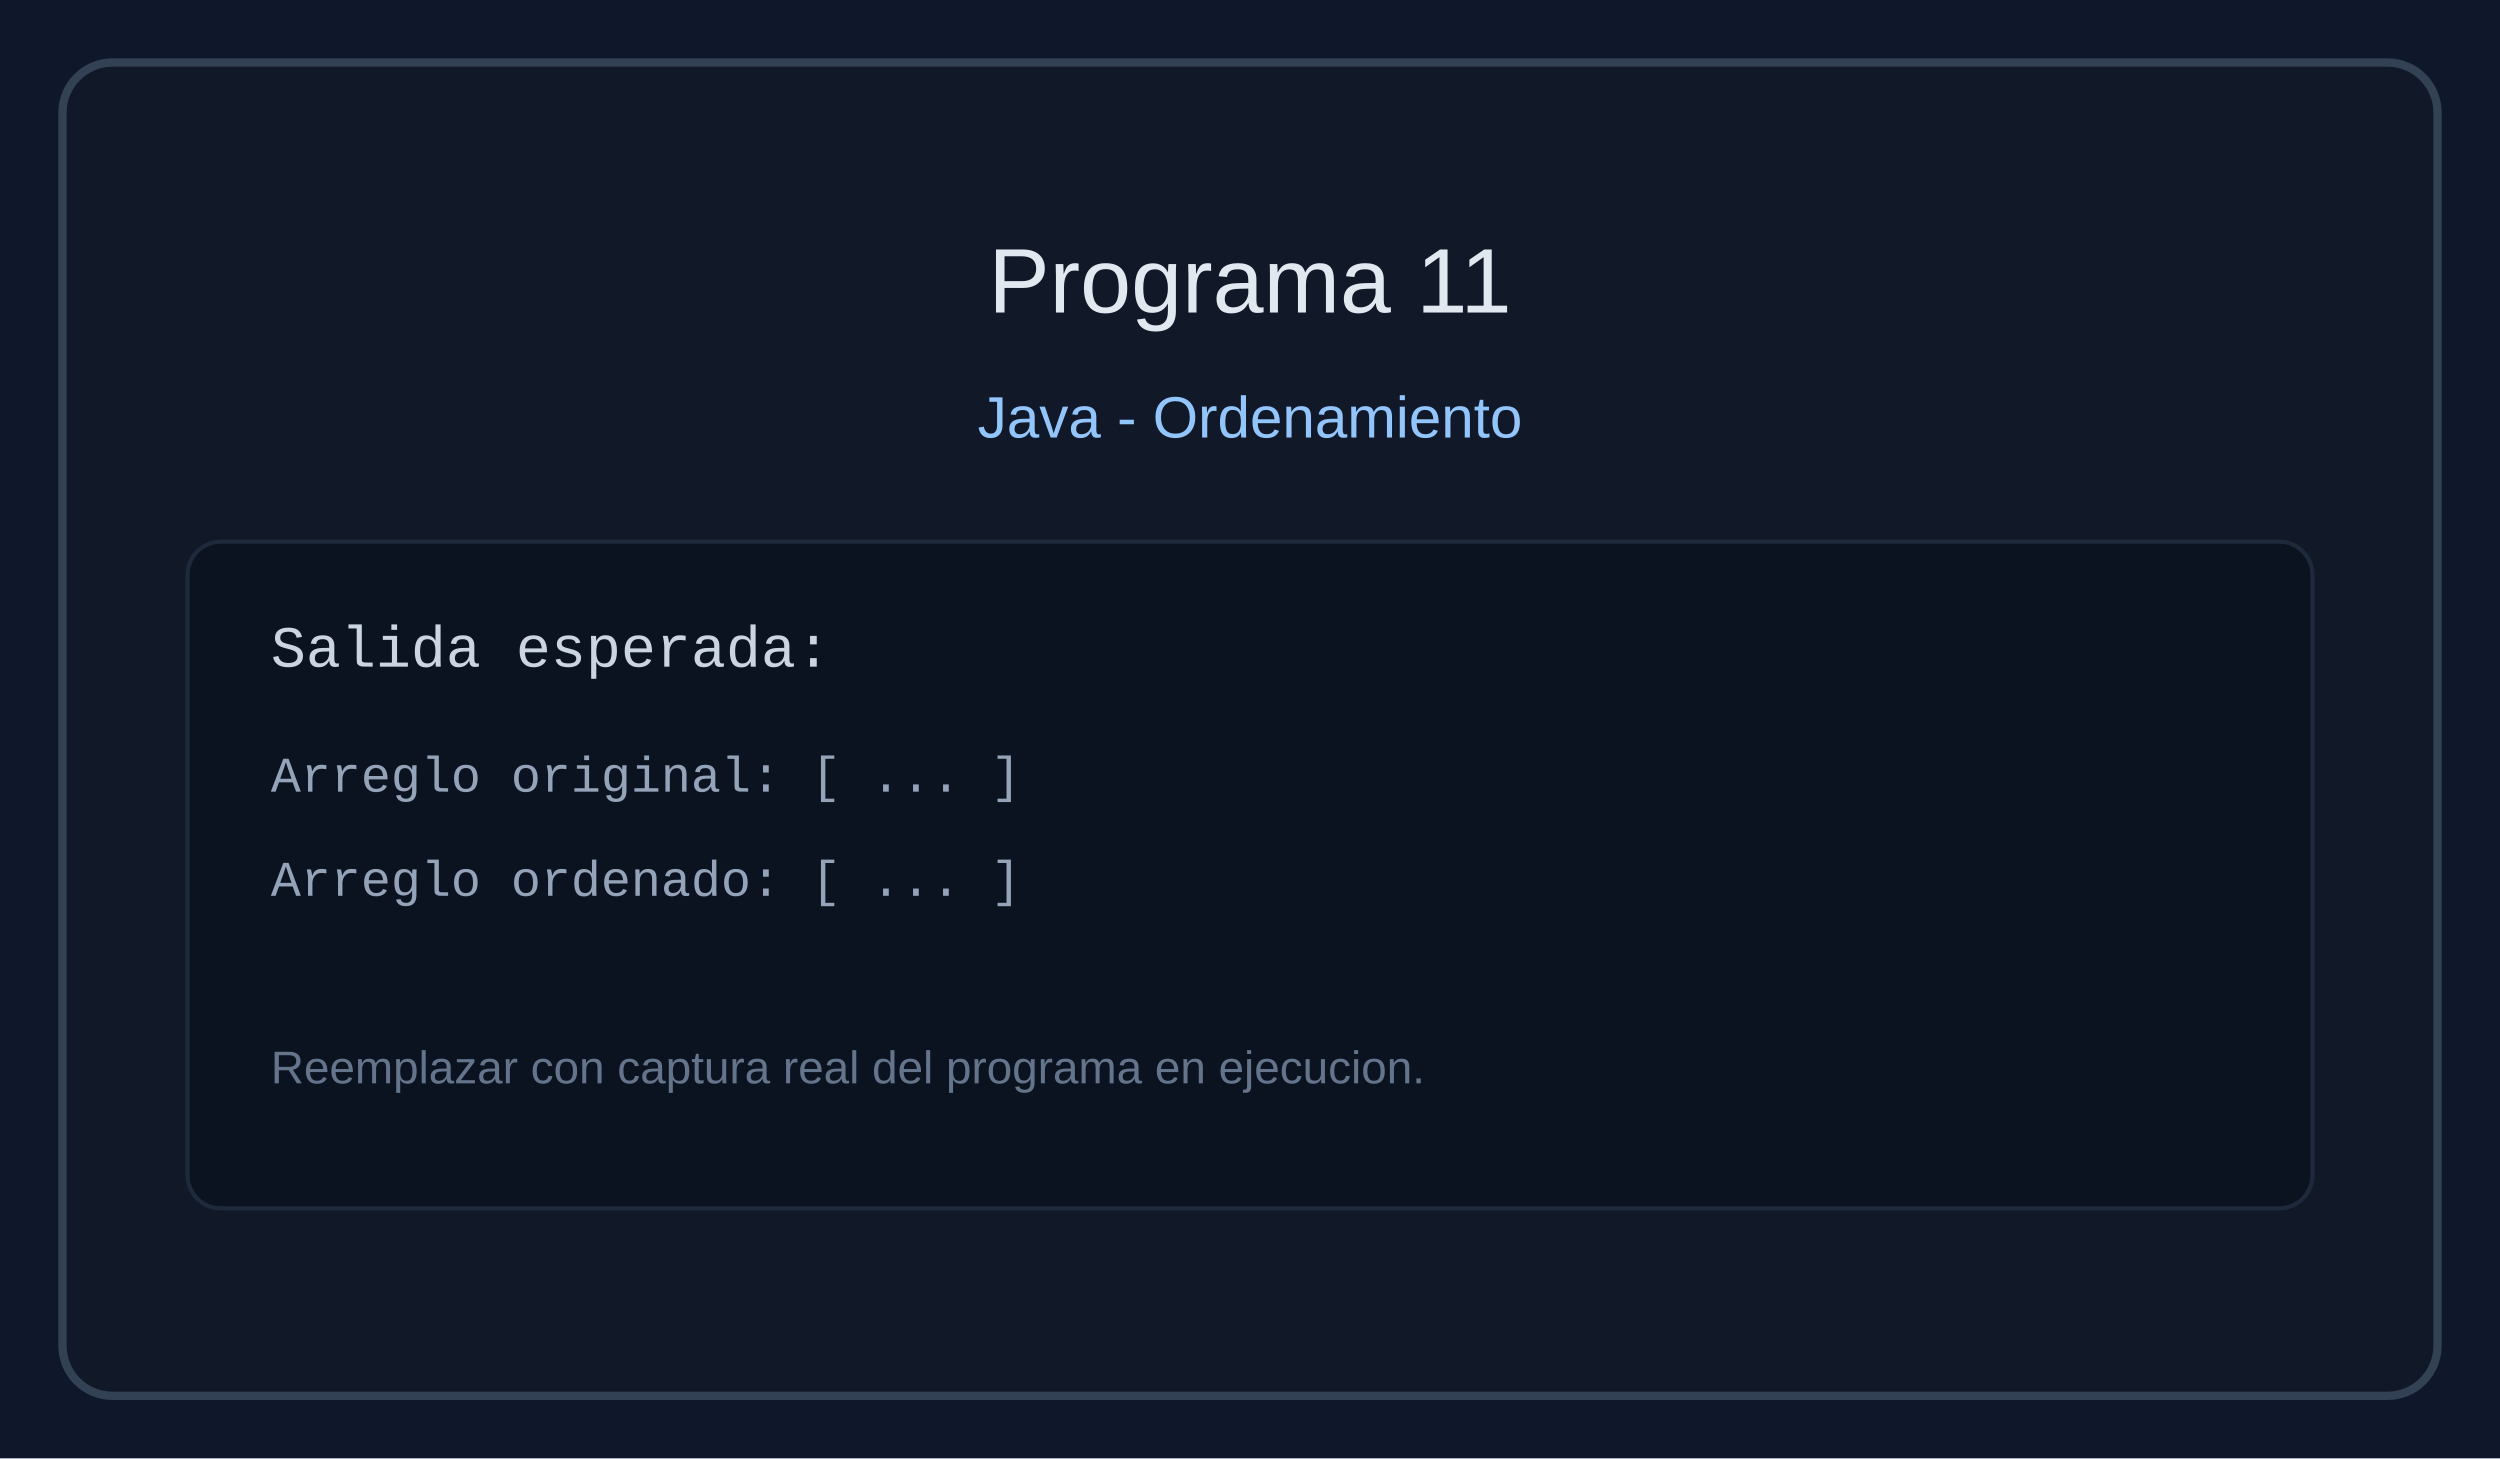
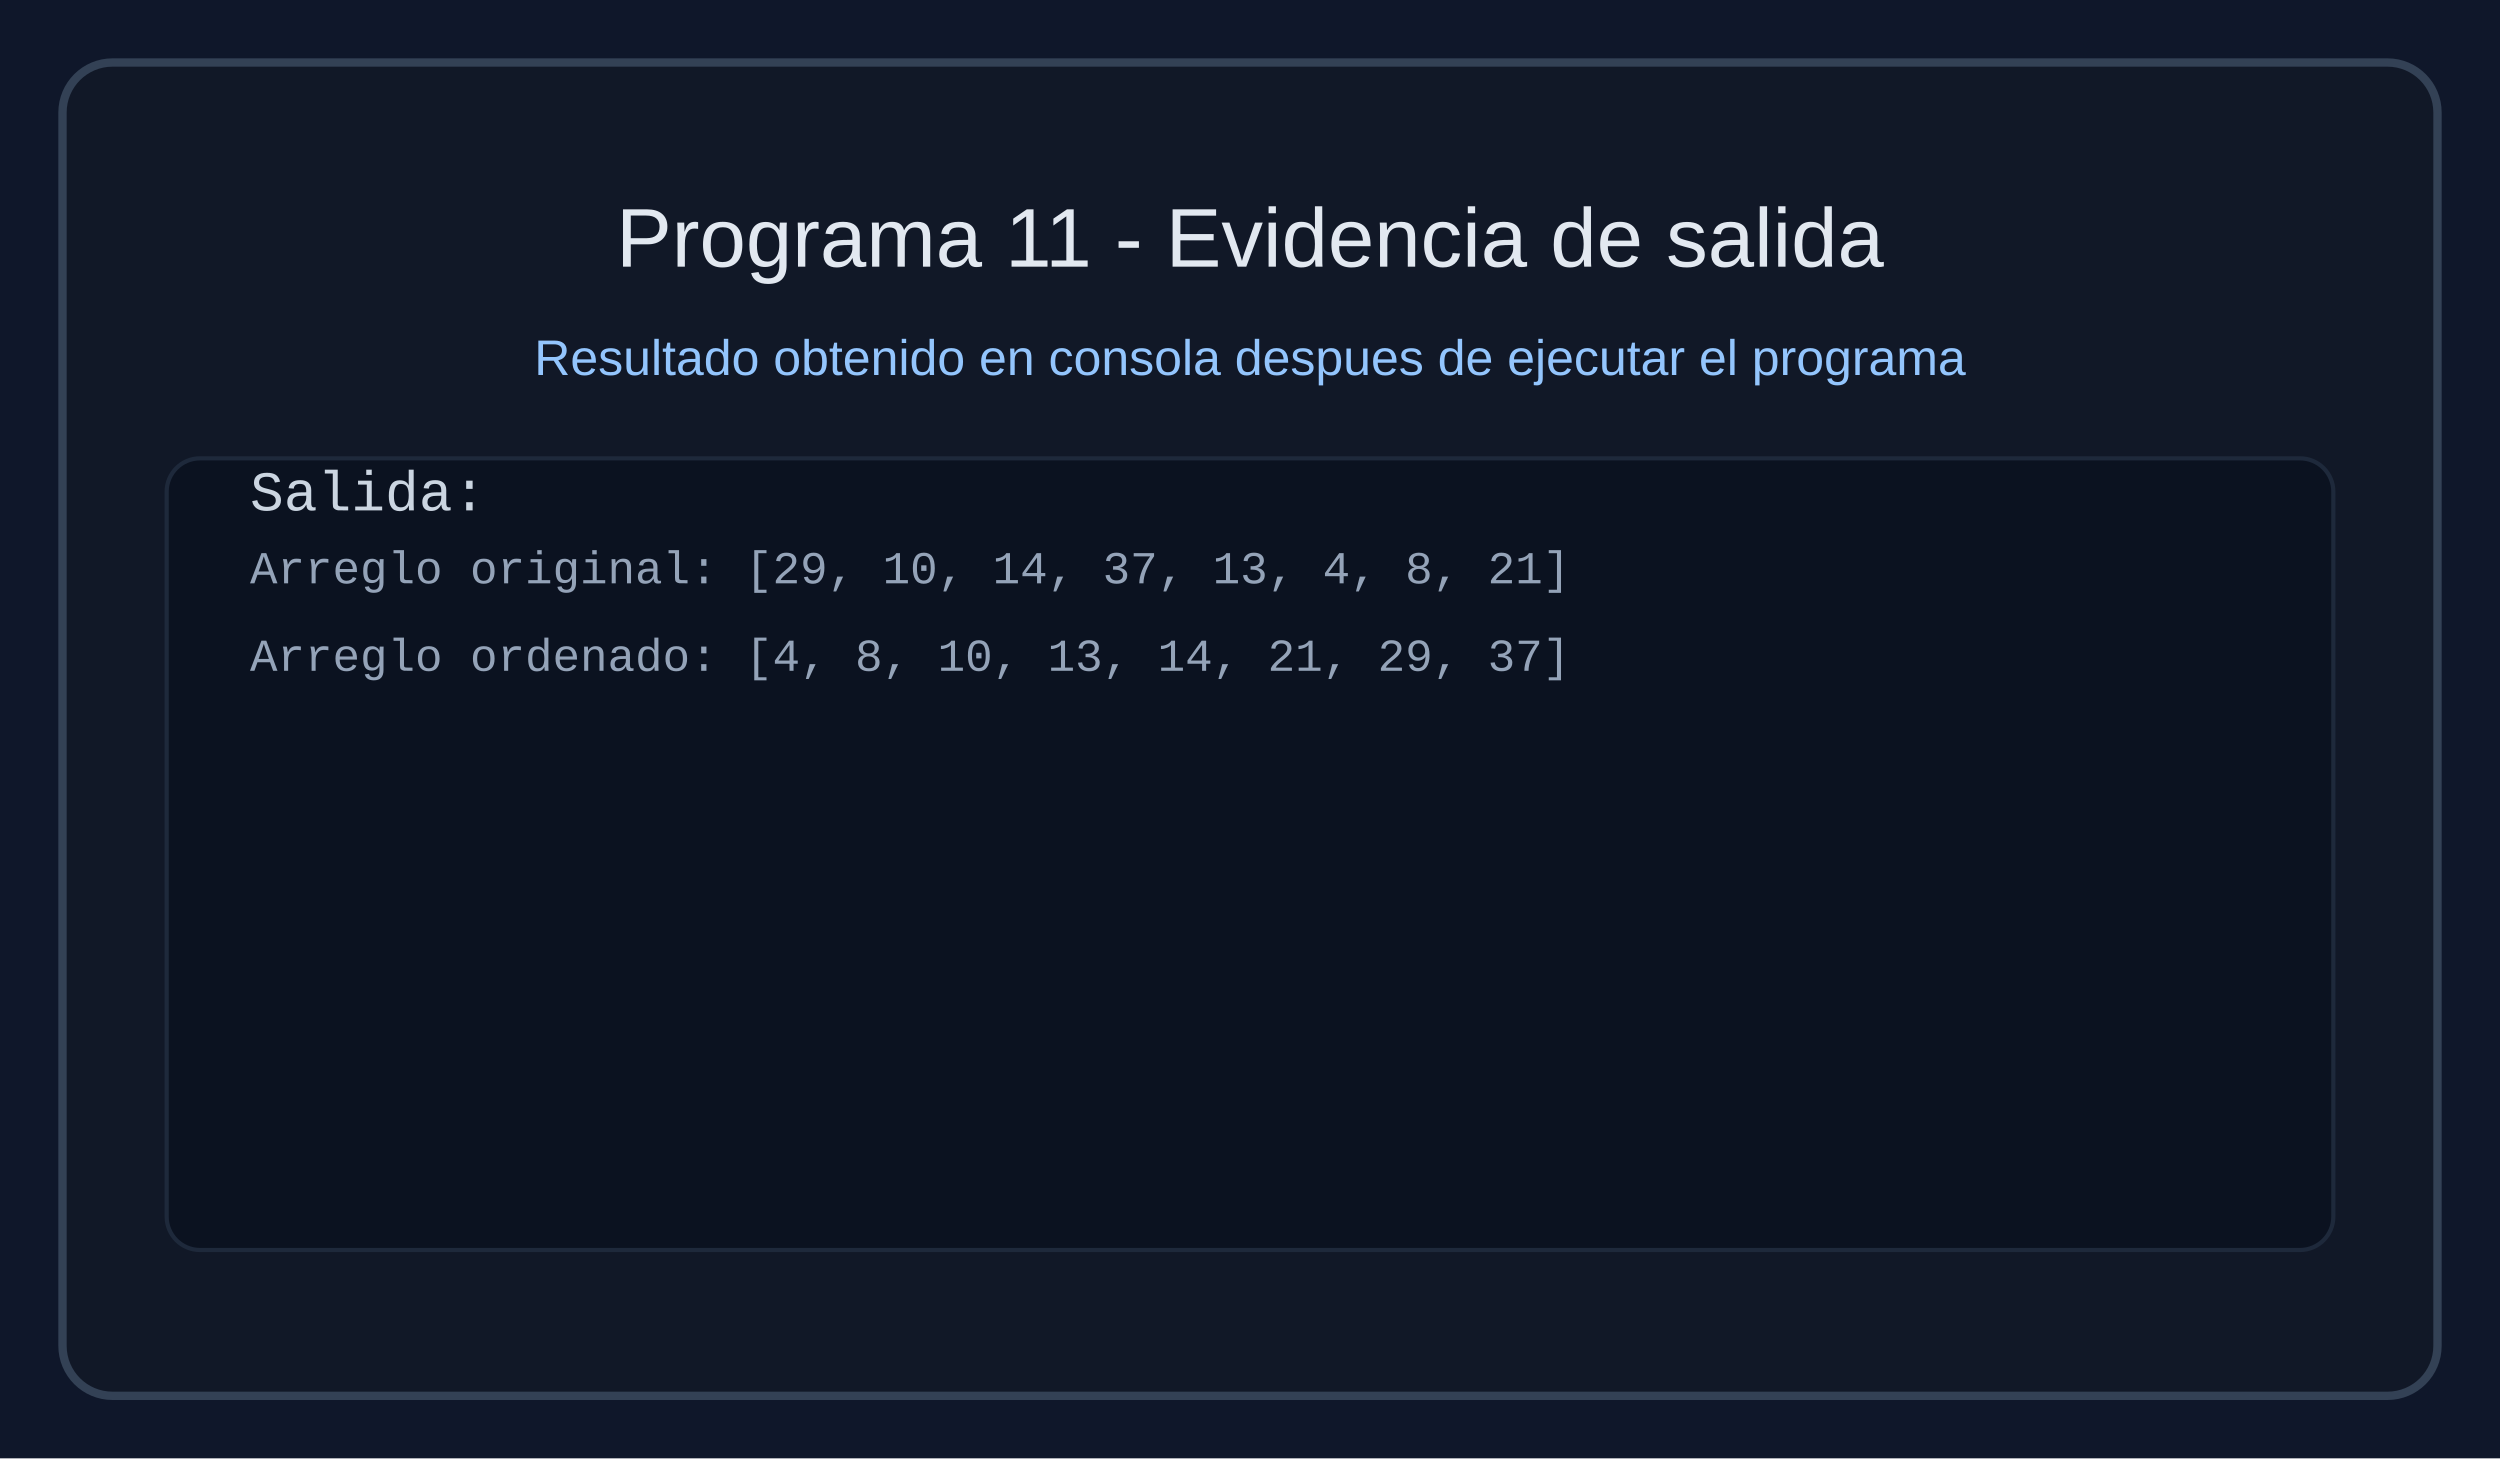
<svg xmlns="http://www.w3.org/2000/svg" width="1200" height="700" viewBox="0 0 1200 700" role="img" aria-labelledby="title desc">
  <rect width="1200" height="700" fill="#0f172a" />
  <rect x="30" y="30" width="1140" height="640" rx="24" fill="#111827" stroke="#334155" stroke-width="4" />
-   <text x="600" y="150" text-anchor="middle" fill="#e2e8f0" font-family="Arial, sans-serif" font-size="44">Programa 11</text>
-   <text x="600" y="210" text-anchor="middle" fill="#93c5fd" font-family="Arial, sans-serif" font-size="28">Java - Ordenamiento</text>
-   <rect x="90" y="260" width="1020" height="320" rx="16" fill="#0b1220" stroke="#1e293b" stroke-width="2" />
-   <text x="130" y="320" fill="#cbd5e1" font-family="Courier New, monospace" font-size="28">Salida esperada:</text>
-   <text x="130" y="380" fill="#94a3b8" font-family="Courier New, monospace" font-size="24">Arreglo original: [ ... ]</text>
-   <text x="130" y="430" fill="#94a3b8" font-family="Courier New, monospace" font-size="24">Arreglo ordenado: [ ... ]</text>
-   <text x="130" y="520" fill="#64748b" font-family="Arial, sans-serif" font-size="22">Reemplazar con captura real del programa en ejecucion.</text>
+   <text x="600" y="128" text-anchor="middle" fill="#e2e8f0" font-family="Arial, sans-serif" font-size="40">Programa 11 - Evidencia de salida</text>
+   <text x="600" y="180" text-anchor="middle" fill="#93c5fd" font-family="Arial, sans-serif" font-size="24">Resultado obtenido en consola despues de ejecutar el programa</text>
+   <rect x="80" y="220" width="1040" height="380" rx="16" fill="#0b1220" stroke="#1e293b" stroke-width="2" />
+   <text x="120" y="245" fill="#cbd5e1" font-family="Courier New, monospace" font-size="27">Salida:</text>
+   <text x="120" y="280" fill="#94a3b8" font-family="Courier New, monospace" font-size="22">Arreglo original: [29, 10, 14, 37, 13, 4, 8, 21]</text>
+   <text x="120" y="322" fill="#94a3b8" font-family="Courier New, monospace" font-size="22">Arreglo ordenado: [4, 8, 10, 13, 14, 21, 29, 37]</text>
</svg>
